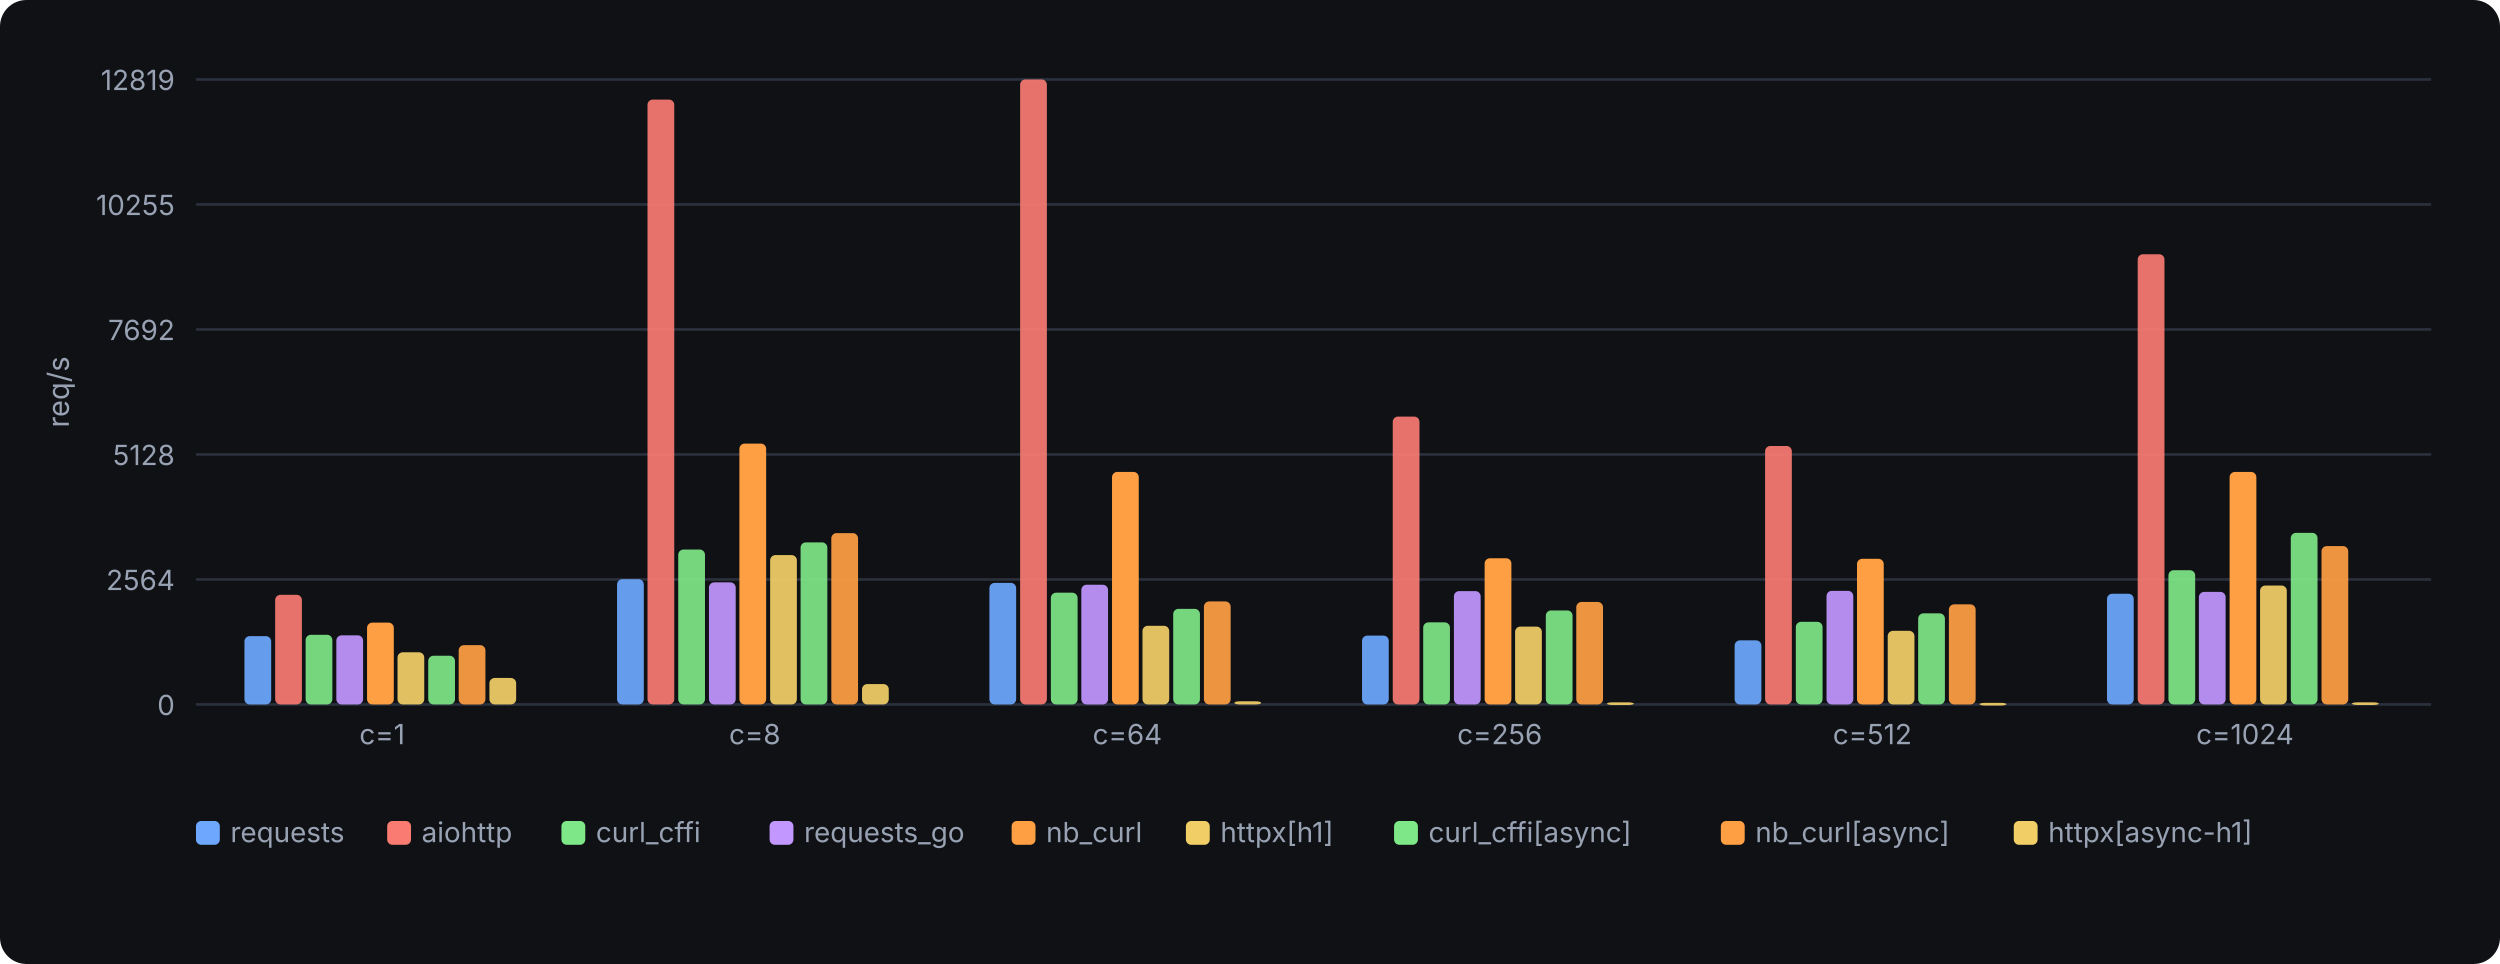
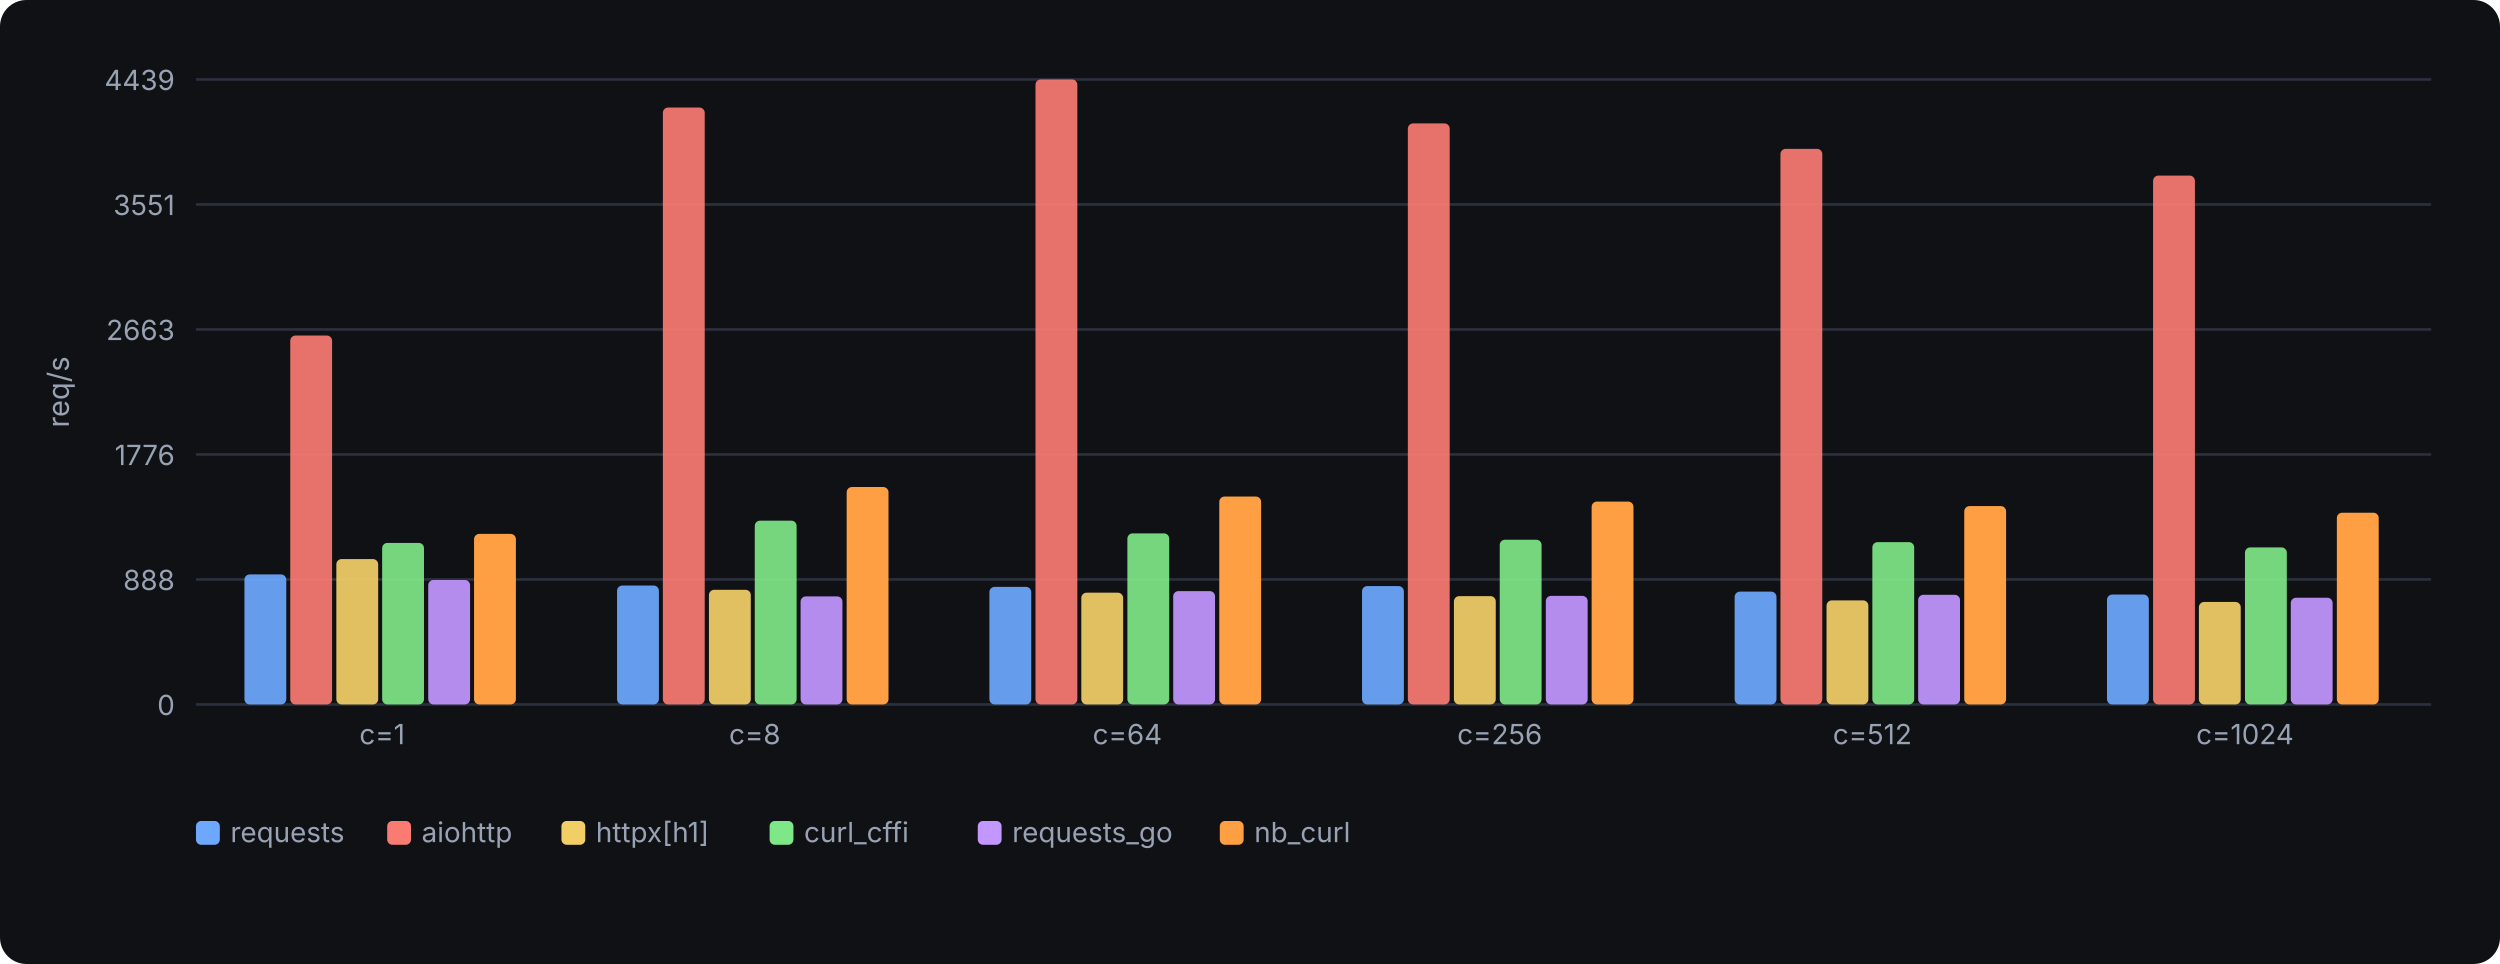
<svg xmlns="http://www.w3.org/2000/svg" viewBox="-12 -12 944 364" width="944" height="364" role="img" font-family="-apple-system, BlinkMacSystemFont, 'Segoe UI', 'PingFang SC', 'Microsoft YaHei', sans-serif">
  <rect x="-12" y="-12" width="944" height="364" fill="#0f1115" rx="10" />
  <line x1="62" y1="18.0" x2="906" y2="18.0" stroke="#2a303c" stroke-width="1" />
-   <text x="54" y="22.0" fill="#98a2b3" font-size="10.5" text-anchor="end">12819</text>
+   <text x="54" y="22.0" fill="#98a2b3" font-size="10.5" text-anchor="end">4439</text>
  <line x1="62" y1="65.2" x2="906" y2="65.2" stroke="#2a303c" stroke-width="1" />
-   <text x="54" y="69.2" fill="#98a2b3" font-size="10.5" text-anchor="end">10255</text>
+   <text x="54" y="69.2" fill="#98a2b3" font-size="10.5" text-anchor="end">3551</text>
  <line x1="62" y1="112.4" x2="906" y2="112.4" stroke="#2a303c" stroke-width="1" />
-   <text x="54" y="116.4" fill="#98a2b3" font-size="10.5" text-anchor="end">7692</text>
+   <text x="54" y="116.4" fill="#98a2b3" font-size="10.5" text-anchor="end">2663</text>
  <line x1="62" y1="159.6" x2="906" y2="159.6" stroke="#2a303c" stroke-width="1" />
-   <text x="54" y="163.6" fill="#98a2b3" font-size="10.5" text-anchor="end">5128</text>
+   <text x="54" y="163.6" fill="#98a2b3" font-size="10.5" text-anchor="end">1776</text>
  <line x1="62" y1="206.8" x2="906" y2="206.8" stroke="#2a303c" stroke-width="1" />
-   <text x="54" y="210.8" fill="#98a2b3" font-size="10.5" text-anchor="end">2564</text>
+   <text x="54" y="210.8" fill="#98a2b3" font-size="10.5" text-anchor="end">888</text>
  <line x1="62" y1="254.0" x2="906" y2="254.0" stroke="#2a303c" stroke-width="1" />
  <text x="54" y="258.0" fill="#98a2b3" font-size="10.5" text-anchor="end">0</text>
  <text x="14" y="136" fill="#98a2b3" font-size="11" text-anchor="middle" transform="rotate(-90 14 136)">req/s</text>
-   <rect x="80.3" y="228.2" width="10.1" height="25.8" fill="#6ea8fe" opacity="0.92" rx="2" />
-   <rect x="91.9" y="212.6" width="10.1" height="41.4" fill="#f97b72" opacity="0.92" rx="2" />
-   <rect x="103.4" y="227.7" width="10.1" height="26.3" fill="#7ee787" opacity="0.92" rx="2" />
-   <rect x="115.0" y="227.9" width="10.1" height="26.1" fill="#c297ff" opacity="0.92" rx="2" />
-   <rect x="126.6" y="223.1" width="10.1" height="30.9" fill="#ff9f43" opacity="1" rx="2" />
-   <rect x="138.1" y="234.3" width="10.1" height="19.7" fill="#f2cf66" opacity="0.92" rx="2" />
-   <rect x="149.7" y="235.6" width="10.1" height="18.4" fill="#7ee787" opacity="0.92" rx="2" />
-   <rect x="161.2" y="231.6" width="10.1" height="22.4" fill="#ff9f43" opacity="0.92" rx="2" />
-   <rect x="172.8" y="244.0" width="10.1" height="10.0" fill="#f2cf66" opacity="0.92" rx="2" />
+   <rect x="80.3" y="204.9" width="15.8" height="49.1" fill="#6ea8fe" opacity="0.92" rx="2" />
+   <rect x="97.6" y="114.7" width="15.8" height="139.3" fill="#f97b72" opacity="0.92" rx="2" />
+   <rect x="115.0" y="199.1" width="15.8" height="54.9" fill="#f2cf66" opacity="0.92" rx="2" />
+   <rect x="132.3" y="193.0" width="15.8" height="61.0" fill="#7ee787" opacity="0.92" rx="2" />
+   <rect x="149.7" y="207.0" width="15.8" height="47.0" fill="#c297ff" opacity="0.92" rx="2" />
+   <rect x="167.0" y="189.6" width="15.8" height="64.4" fill="#ff9f43" opacity="1" rx="2" />
  <text x="132.3" y="269" fill="#98a2b3" font-size="10.5" text-anchor="middle">c=1</text>
-   <rect x="221.0" y="206.7" width="10.1" height="47.3" fill="#6ea8fe" opacity="0.92" rx="2" />
-   <rect x="232.5" y="25.6" width="10.1" height="228.4" fill="#f97b72" opacity="0.92" rx="2" />
-   <rect x="244.1" y="195.5" width="10.1" height="58.5" fill="#7ee787" opacity="0.92" rx="2" />
-   <rect x="255.7" y="207.9" width="10.1" height="46.1" fill="#c297ff" opacity="0.92" rx="2" />
-   <rect x="267.2" y="155.5" width="10.1" height="98.5" fill="#ff9f43" opacity="1" rx="2" />
-   <rect x="278.8" y="197.6" width="10.1" height="56.4" fill="#f2cf66" opacity="0.92" rx="2" />
-   <rect x="290.3" y="192.8" width="10.1" height="61.2" fill="#7ee787" opacity="0.92" rx="2" />
-   <rect x="301.9" y="189.3" width="10.1" height="64.7" fill="#ff9f43" opacity="0.92" rx="2" />
-   <rect x="313.5" y="246.3" width="10.1" height="7.7" fill="#f2cf66" opacity="0.92" rx="2" />
+   <rect x="221.0" y="209.1" width="15.8" height="44.9" fill="#6ea8fe" opacity="0.92" rx="2" />
+   <rect x="238.3" y="28.6" width="15.8" height="225.4" fill="#f97b72" opacity="0.92" rx="2" />
+   <rect x="255.7" y="210.7" width="15.8" height="43.3" fill="#f2cf66" opacity="0.92" rx="2" />
+   <rect x="273.0" y="184.6" width="15.8" height="69.4" fill="#7ee787" opacity="0.92" rx="2" />
+   <rect x="290.3" y="213.2" width="15.8" height="40.8" fill="#c297ff" opacity="0.92" rx="2" />
+   <rect x="307.7" y="171.9" width="15.8" height="82.1" fill="#ff9f43" opacity="1" rx="2" />
  <text x="273.0" y="269" fill="#98a2b3" font-size="10.5" text-anchor="middle">c=8</text>
-   <rect x="361.6" y="208.1" width="10.1" height="45.9" fill="#6ea8fe" opacity="0.92" rx="2" />
-   <rect x="373.2" y="18.0" width="10.1" height="236.0" fill="#f97b72" opacity="0.92" rx="2" />
-   <rect x="384.8" y="211.8" width="10.1" height="42.2" fill="#7ee787" opacity="0.92" rx="2" />
-   <rect x="396.3" y="208.8" width="10.1" height="45.2" fill="#c297ff" opacity="0.92" rx="2" />
-   <rect x="407.9" y="166.2" width="10.1" height="87.8" fill="#ff9f43" opacity="1" rx="2" />
-   <rect x="419.4" y="224.3" width="10.1" height="29.7" fill="#f2cf66" opacity="0.92" rx="2" />
-   <rect x="431.0" y="217.9" width="10.1" height="36.1" fill="#7ee787" opacity="0.92" rx="2" />
-   <rect x="442.6" y="215.1" width="10.1" height="38.9" fill="#ff9f43" opacity="0.92" rx="2" />
-   <rect x="454.1" y="252.8" width="10.1" height="1.2" fill="#f2cf66" opacity="0.92" rx="2" />
+   <rect x="361.6" y="209.6" width="15.8" height="44.4" fill="#6ea8fe" opacity="0.92" rx="2" />
+   <rect x="379.0" y="18.0" width="15.8" height="236.0" fill="#f97b72" opacity="0.92" rx="2" />
+   <rect x="396.3" y="211.8" width="15.8" height="42.2" fill="#f2cf66" opacity="0.92" rx="2" />
+   <rect x="413.7" y="189.4" width="15.8" height="64.6" fill="#7ee787" opacity="0.92" rx="2" />
+   <rect x="431.0" y="211.2" width="15.8" height="42.8" fill="#c297ff" opacity="0.92" rx="2" />
+   <rect x="448.4" y="175.5" width="15.8" height="78.5" fill="#ff9f43" opacity="1" rx="2" />
  <text x="413.7" y="269" fill="#98a2b3" font-size="10.5" text-anchor="middle">c=64</text>
-   <rect x="502.3" y="228.0" width="10.1" height="26.0" fill="#6ea8fe" opacity="0.92" rx="2" />
-   <rect x="513.9" y="145.3" width="10.1" height="108.7" fill="#f97b72" opacity="0.92" rx="2" />
-   <rect x="525.4" y="223.0" width="10.1" height="31.0" fill="#7ee787" opacity="0.92" rx="2" />
-   <rect x="537.0" y="211.2" width="10.1" height="42.8" fill="#c297ff" opacity="0.92" rx="2" />
-   <rect x="548.6" y="198.8" width="10.1" height="55.2" fill="#ff9f43" opacity="1" rx="2" />
-   <rect x="560.1" y="224.6" width="10.1" height="29.4" fill="#f2cf66" opacity="0.92" rx="2" />
-   <rect x="571.7" y="218.5" width="10.1" height="35.5" fill="#7ee787" opacity="0.92" rx="2" />
-   <rect x="583.2" y="215.3" width="10.1" height="38.7" fill="#ff9f43" opacity="0.92" rx="2" />
-   <rect x="594.8" y="253.2" width="10.1" height="1.0" fill="#f2cf66" opacity="0.92" rx="2" />
+   <rect x="502.3" y="209.3" width="15.8" height="44.7" fill="#6ea8fe" opacity="0.92" rx="2" />
+   <rect x="519.6" y="34.6" width="15.8" height="219.4" fill="#f97b72" opacity="0.92" rx="2" />
+   <rect x="537.0" y="213.1" width="15.8" height="40.9" fill="#f2cf66" opacity="0.92" rx="2" />
+   <rect x="554.3" y="191.8" width="15.8" height="62.2" fill="#7ee787" opacity="0.92" rx="2" />
+   <rect x="571.7" y="213.0" width="15.8" height="41.0" fill="#c297ff" opacity="0.92" rx="2" />
+   <rect x="589.0" y="177.4" width="15.8" height="76.6" fill="#ff9f43" opacity="1" rx="2" />
  <text x="554.3" y="269" fill="#98a2b3" font-size="10.5" text-anchor="middle">c=256</text>
-   <rect x="643.0" y="229.8" width="10.1" height="24.2" fill="#6ea8fe" opacity="0.92" rx="2" />
-   <rect x="654.5" y="156.4" width="10.1" height="97.6" fill="#f97b72" opacity="0.92" rx="2" />
-   <rect x="666.1" y="222.8" width="10.1" height="31.2" fill="#7ee787" opacity="0.92" rx="2" />
-   <rect x="677.7" y="211.1" width="10.1" height="42.9" fill="#c297ff" opacity="0.92" rx="2" />
-   <rect x="689.2" y="199.0" width="10.1" height="55.0" fill="#ff9f43" opacity="1" rx="2" />
-   <rect x="700.8" y="226.2" width="10.1" height="27.8" fill="#f2cf66" opacity="0.92" rx="2" />
-   <rect x="712.3" y="219.6" width="10.1" height="34.4" fill="#7ee787" opacity="0.92" rx="2" />
-   <rect x="723.9" y="216.2" width="10.1" height="37.8" fill="#ff9f43" opacity="0.92" rx="2" />
-   <rect x="735.5" y="253.4" width="10.1" height="1.0" fill="#f2cf66" opacity="0.92" rx="2" />
+   <rect x="643.0" y="211.4" width="15.8" height="42.6" fill="#6ea8fe" opacity="0.92" rx="2" />
+   <rect x="660.3" y="44.2" width="15.8" height="209.8" fill="#f97b72" opacity="0.92" rx="2" />
+   <rect x="677.7" y="214.7" width="15.8" height="39.3" fill="#f2cf66" opacity="0.92" rx="2" />
+   <rect x="695.0" y="192.7" width="15.8" height="61.3" fill="#7ee787" opacity="0.92" rx="2" />
+   <rect x="712.3" y="212.6" width="15.8" height="41.4" fill="#c297ff" opacity="0.92" rx="2" />
+   <rect x="729.7" y="179.1" width="15.8" height="74.9" fill="#ff9f43" opacity="1" rx="2" />
  <text x="695.0" y="269" fill="#98a2b3" font-size="10.5" text-anchor="middle">c=512</text>
-   <rect x="783.6" y="212.2" width="10.1" height="41.8" fill="#6ea8fe" opacity="0.92" rx="2" />
-   <rect x="795.2" y="84.0" width="10.1" height="170.0" fill="#f97b72" opacity="0.92" rx="2" />
-   <rect x="806.8" y="203.3" width="10.1" height="50.7" fill="#7ee787" opacity="0.92" rx="2" />
-   <rect x="818.3" y="211.5" width="10.1" height="42.5" fill="#c297ff" opacity="0.92" rx="2" />
-   <rect x="829.9" y="166.2" width="10.1" height="87.8" fill="#ff9f43" opacity="1" rx="2" />
-   <rect x="841.4" y="209.1" width="10.1" height="44.9" fill="#f2cf66" opacity="0.92" rx="2" />
-   <rect x="853.0" y="189.2" width="10.1" height="64.8" fill="#7ee787" opacity="0.92" rx="2" />
-   <rect x="864.6" y="194.2" width="10.1" height="59.8" fill="#ff9f43" opacity="0.92" rx="2" />
-   <rect x="876.1" y="253.2" width="10.1" height="1.0" fill="#f2cf66" opacity="0.92" rx="2" />
+   <rect x="783.6" y="212.5" width="15.8" height="41.5" fill="#6ea8fe" opacity="0.92" rx="2" />
+   <rect x="801.0" y="54.3" width="15.8" height="199.7" fill="#f97b72" opacity="0.92" rx="2" />
+   <rect x="818.3" y="215.3" width="15.8" height="38.7" fill="#f2cf66" opacity="0.92" rx="2" />
+   <rect x="835.7" y="194.7" width="15.8" height="59.3" fill="#7ee787" opacity="0.92" rx="2" />
+   <rect x="853.0" y="213.7" width="15.8" height="40.3" fill="#c297ff" opacity="0.92" rx="2" />
+   <rect x="870.4" y="181.6" width="15.8" height="72.4" fill="#ff9f43" opacity="1" rx="2" />
  <text x="835.7" y="269" fill="#98a2b3" font-size="10.5" text-anchor="middle">c=1024</text>
  <rect x="62" y="298" width="9" height="9" fill="#6ea8fe" rx="2" />
  <text x="75" y="306" fill="#98a2b3" font-size="10.5">requests</text>
  <rect x="134.2" y="298" width="9" height="9" fill="#f97b72" rx="2" />
  <text x="147.2" y="306" fill="#98a2b3" font-size="10.5">aiohttp</text>
-   <rect x="200.0" y="298" width="9" height="9" fill="#7ee787" rx="2" />
-   <text x="213.0" y="306" fill="#98a2b3" font-size="10.5">curl_cffi</text>
-   <rect x="278.6" y="298" width="9" height="9" fill="#c297ff" rx="2" />
-   <text x="291.6" y="306" fill="#98a2b3" font-size="10.5">requests_go</text>
-   <rect x="370.0" y="298" width="9" height="9" fill="#ff9f43" rx="2" />
-   <text x="383.0" y="306" fill="#98a2b3" font-size="10.5">nb_curl</text>
-   <rect x="435.8" y="298" width="9" height="9" fill="#f2cf66" rx="2" />
-   <text x="448.8" y="306" fill="#98a2b3" font-size="10.5">httpx[h1]</text>
-   <rect x="514.4" y="298" width="9" height="9" fill="#7ee787" rx="2" />
-   <text x="527.4" y="306" fill="#98a2b3" font-size="10.5">curl_cffi[async]</text>
-   <rect x="637.8" y="298" width="9" height="9" fill="#ff9f43" rx="2" />
-   <text x="650.8" y="306" fill="#98a2b3" font-size="10.5">nb_curl[async]</text>
-   <rect x="748.4" y="298" width="9" height="9" fill="#f2cf66" rx="2" />
-   <text x="761.4" y="306" fill="#98a2b3" font-size="10.5">httpx[async-h1]</text>
+   <rect x="200.0" y="298" width="9" height="9" fill="#f2cf66" rx="2" />
+   <text x="213.0" y="306" fill="#98a2b3" font-size="10.5">httpx[h1]</text>
+   <rect x="278.6" y="298" width="9" height="9" fill="#7ee787" rx="2" />
+   <text x="291.6" y="306" fill="#98a2b3" font-size="10.5">curl_cffi</text>
+   <rect x="357.2" y="298" width="9" height="9" fill="#c297ff" rx="2" />
+   <text x="370.2" y="306" fill="#98a2b3" font-size="10.5">requests_go</text>
+   <rect x="448.6" y="298" width="9" height="9" fill="#ff9f43" rx="2" />
+   <text x="461.6" y="306" fill="#98a2b3" font-size="10.5">nb_curl</text>
</svg>
